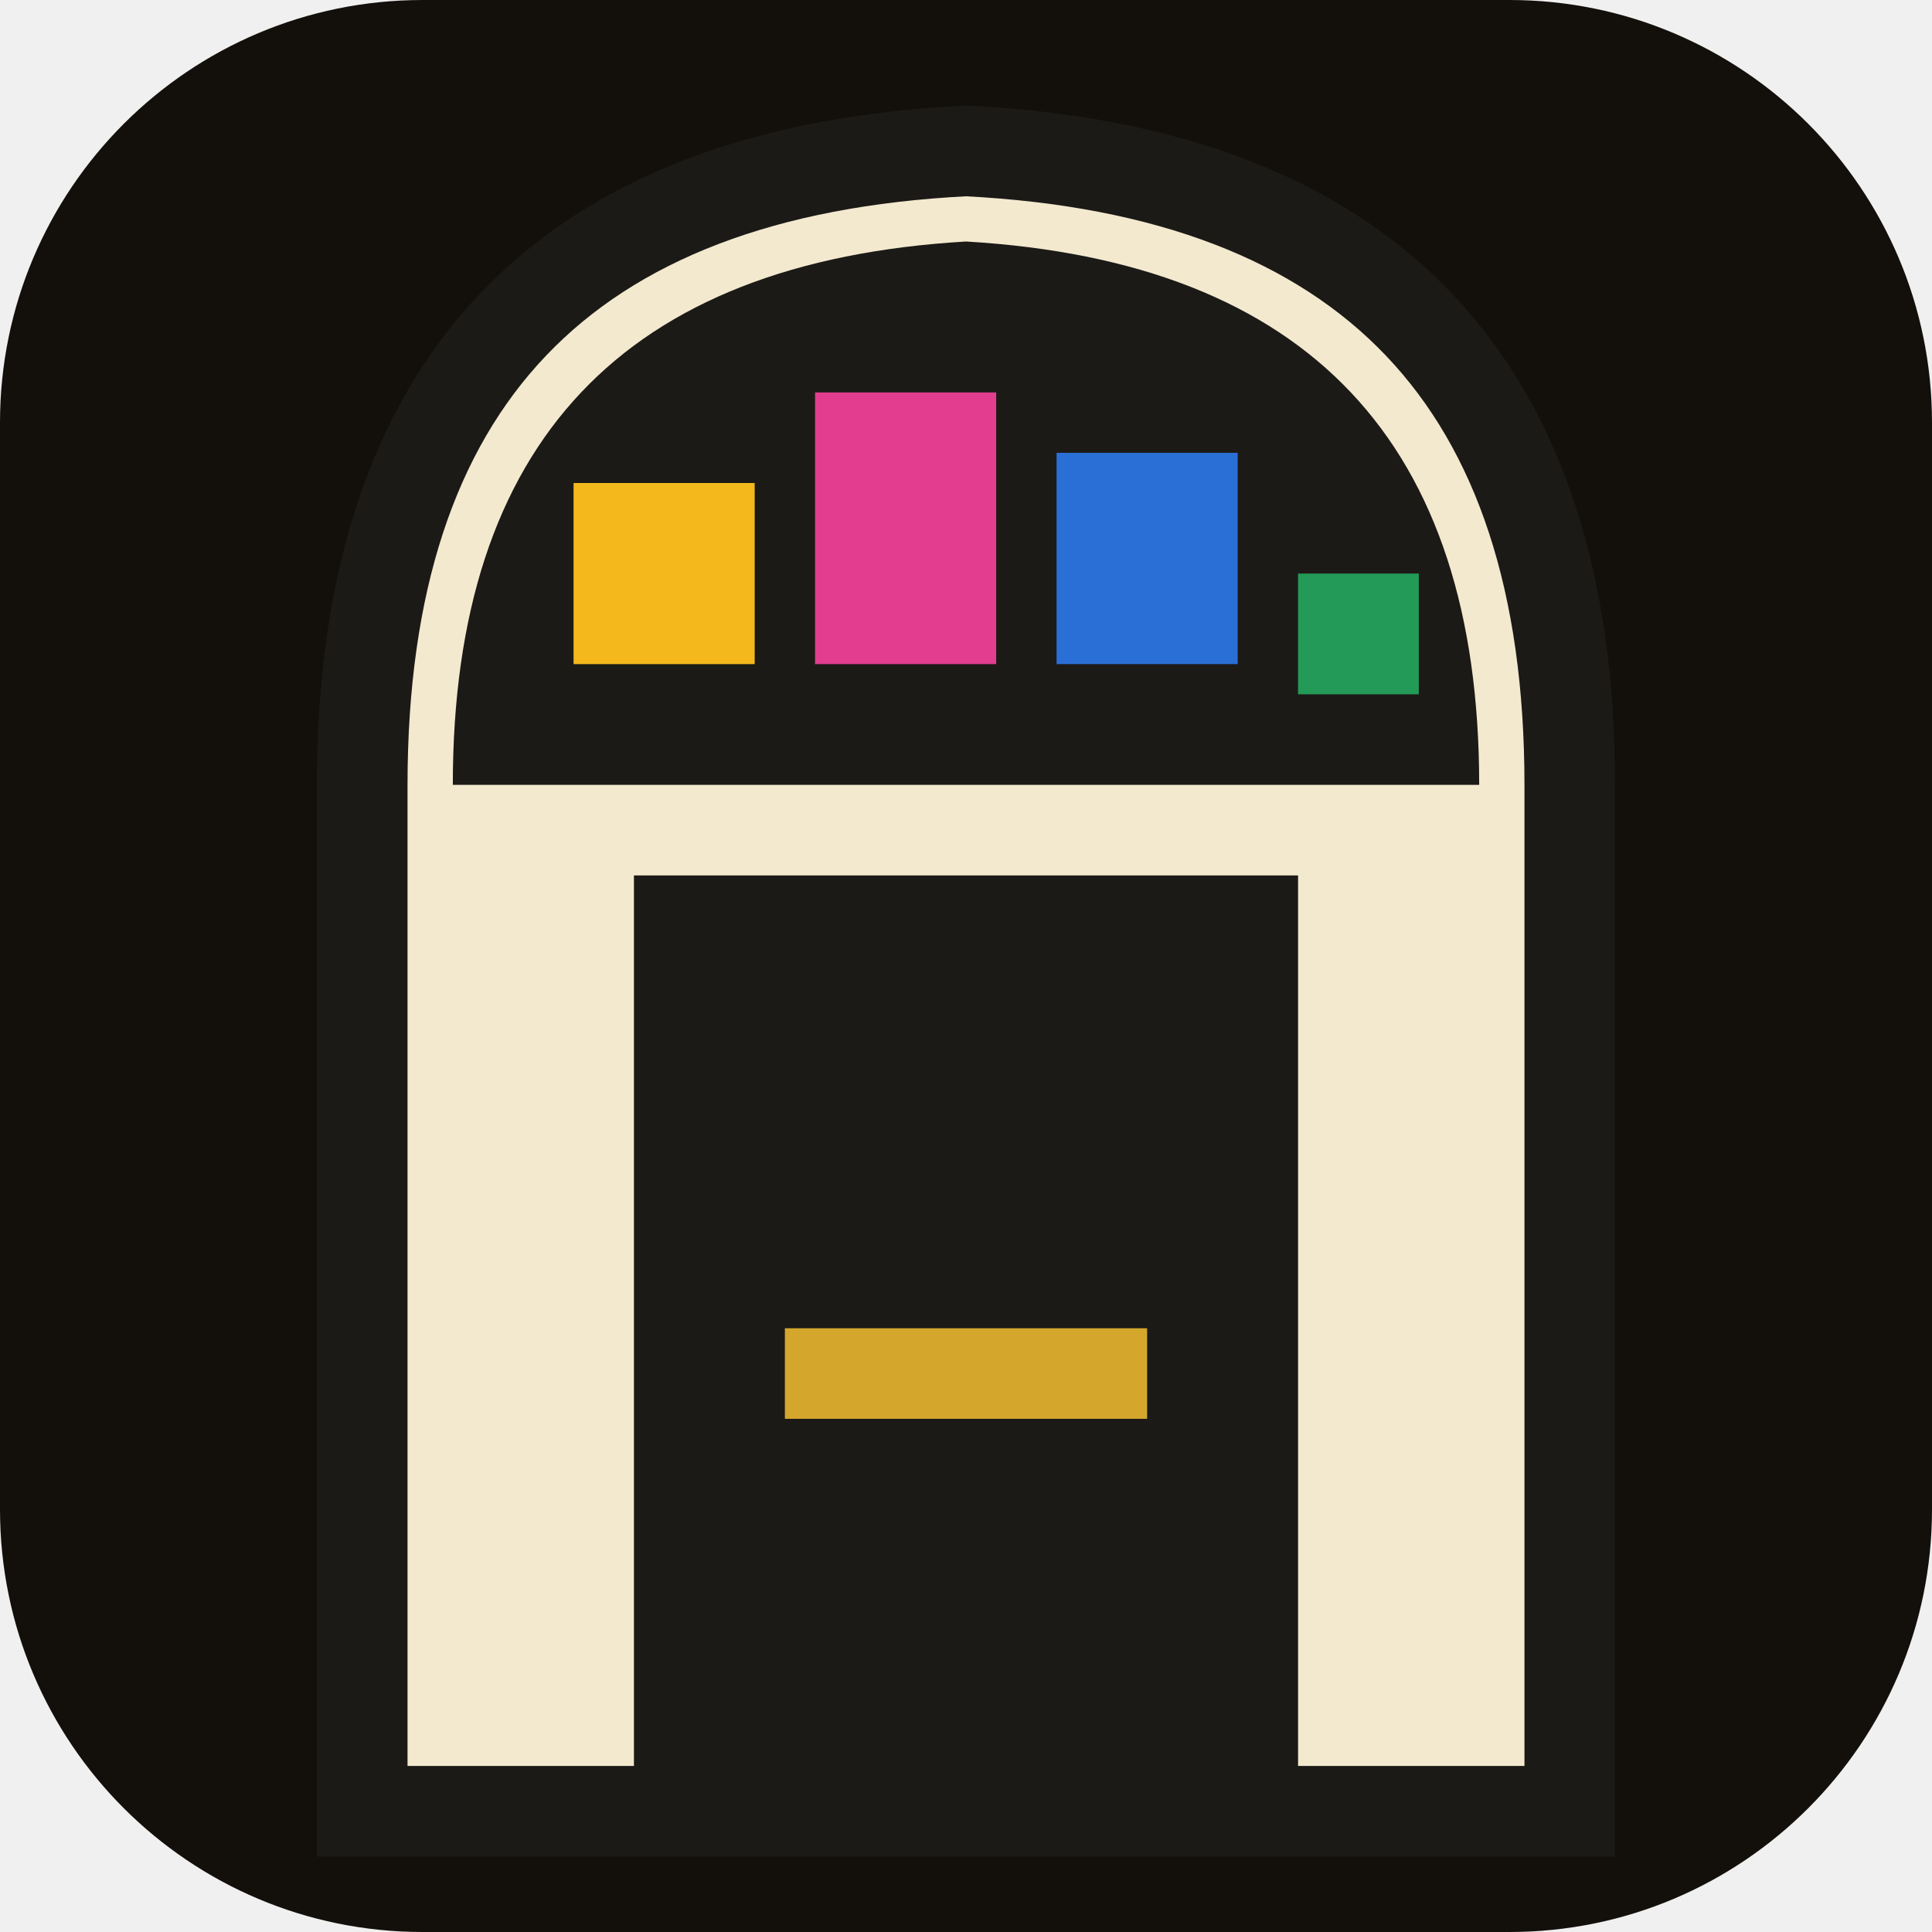
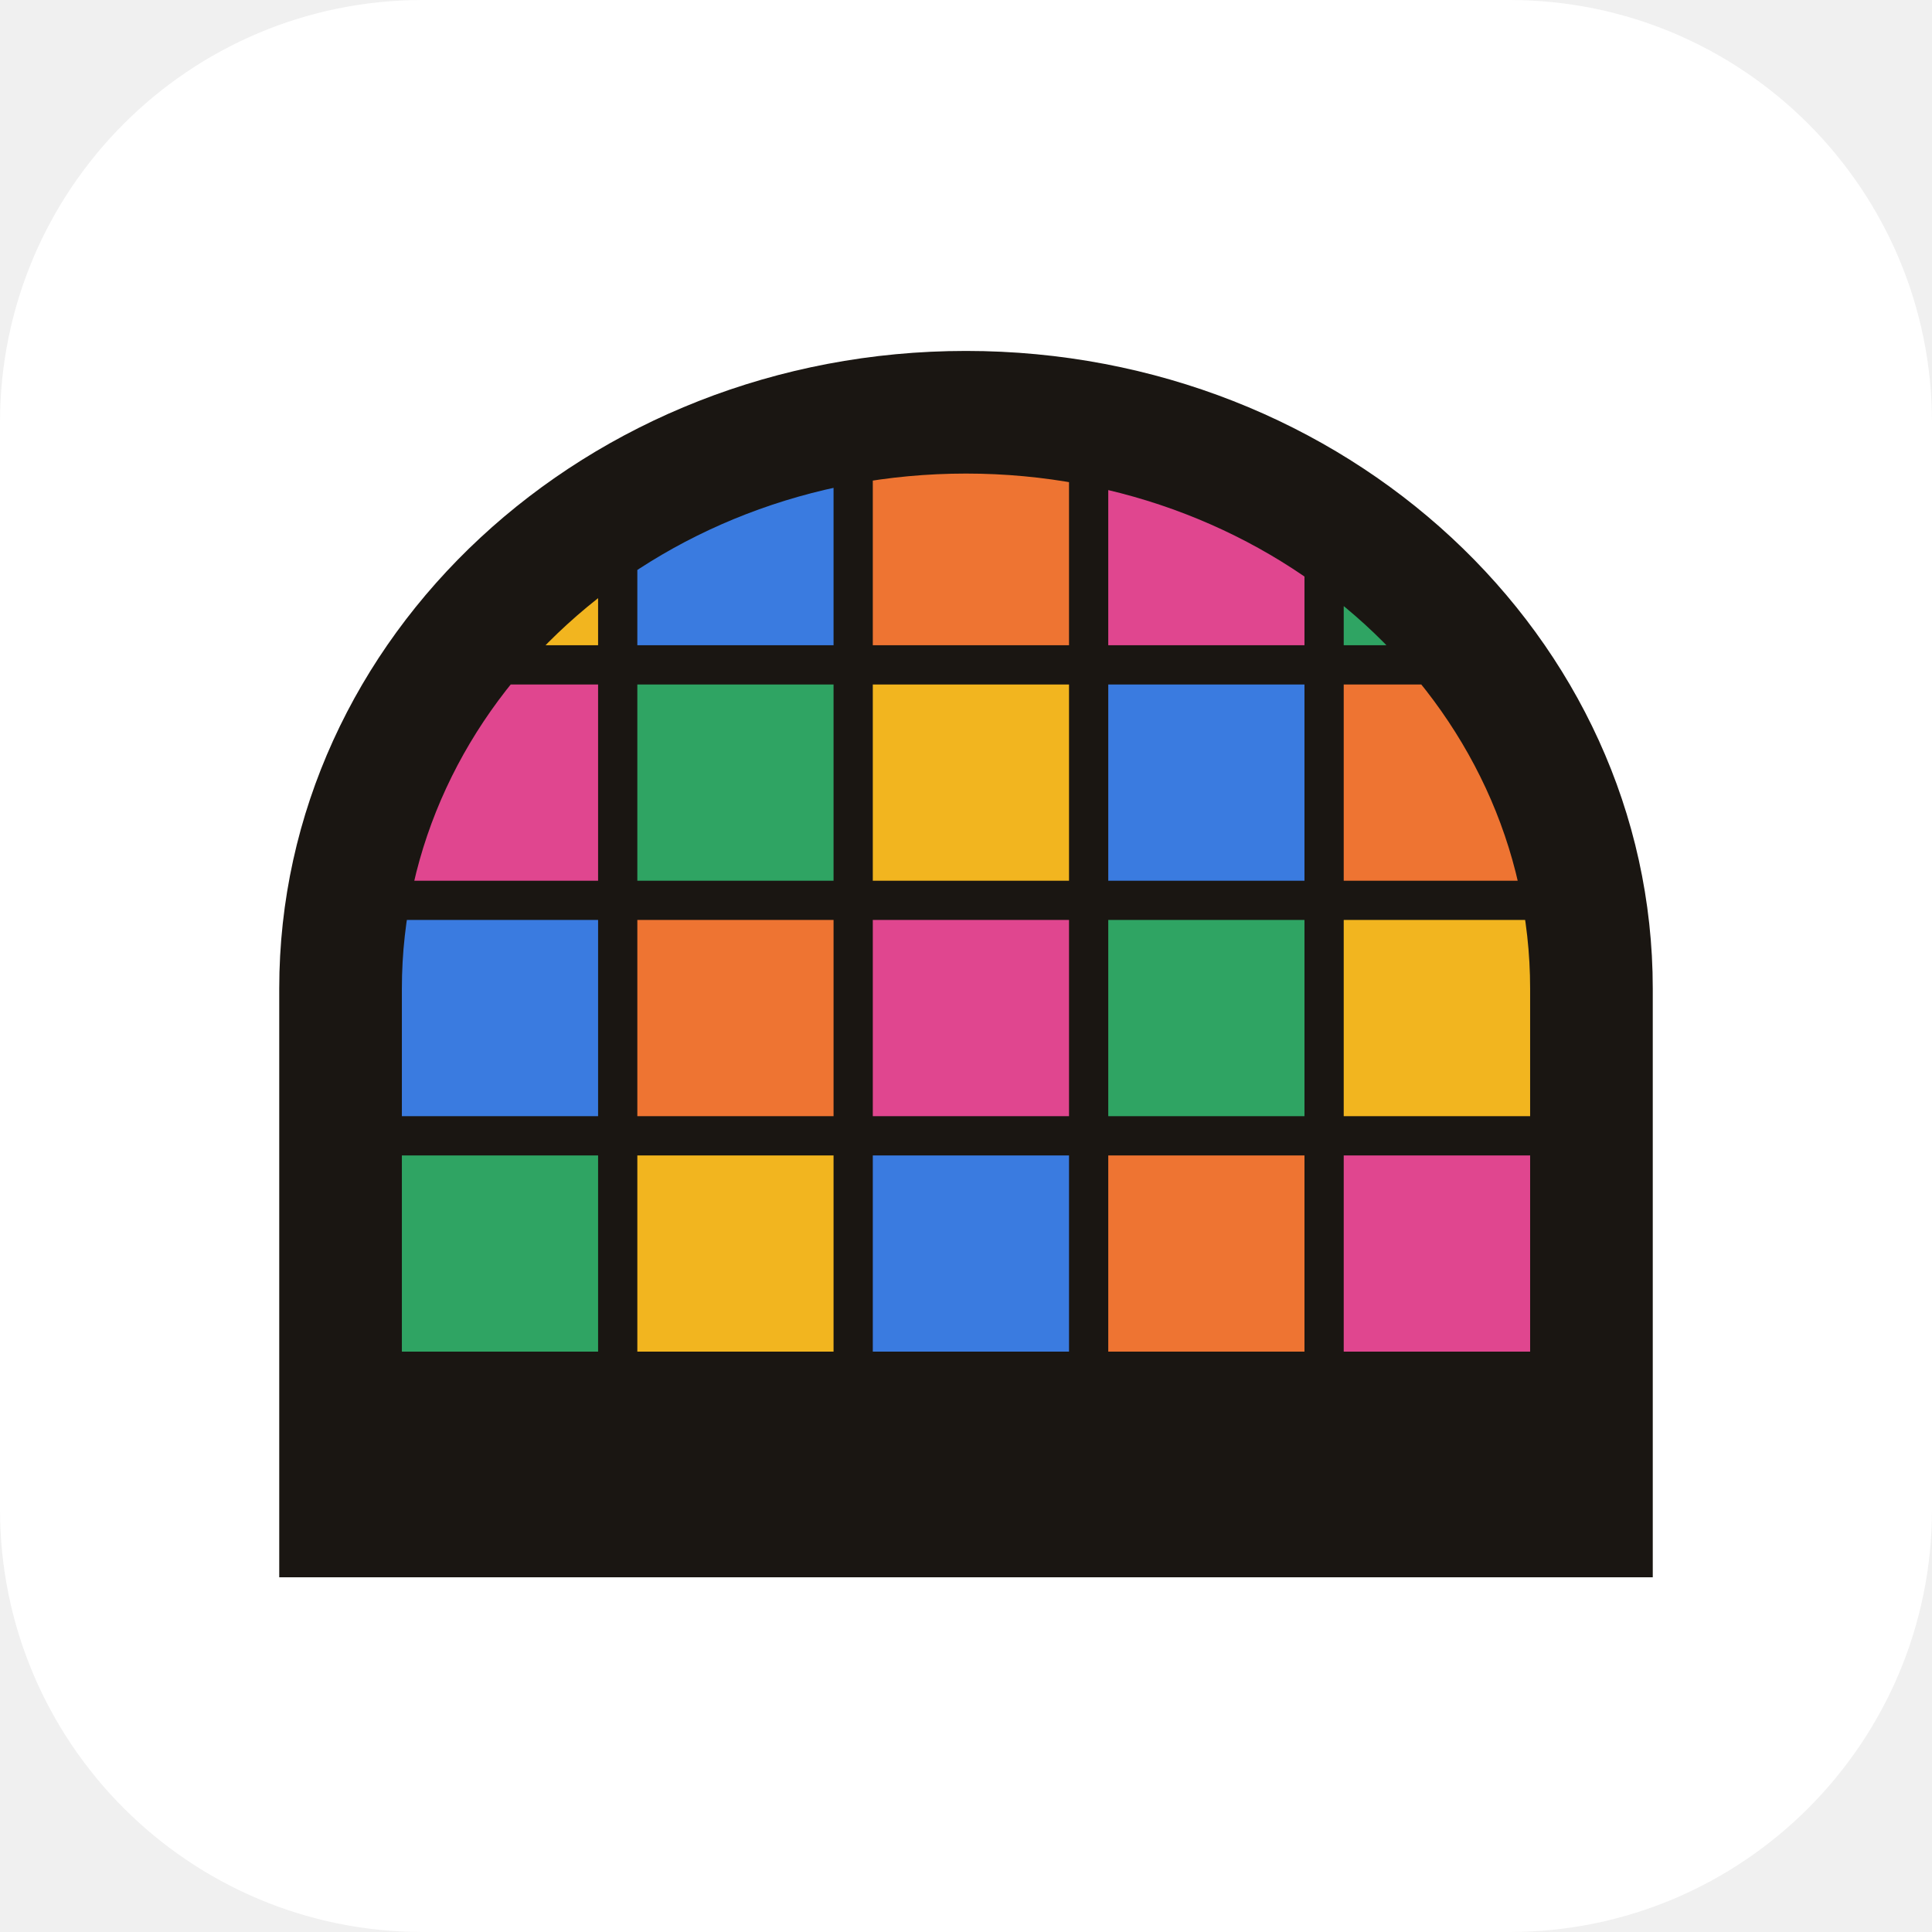
<svg xmlns="http://www.w3.org/2000/svg" viewBox="0 0 64 64">
-   <rect width="64" height="64" rx="14" fill="#13100c" />
-   <path d="M12 60V26Q12 6 32 5Q52 6 52 26V60Z" fill="#f3e9cf" stroke="#1c1a17" stroke-width="3" />
-   <path d="M15 26Q15 9 32 8Q49 9 49 26Z" fill="#1c1a17" />
-   <rect x="19" y="16" width="6" height="6" fill="#f4b81c" />
-   <rect x="27" y="13" width="6" height="9" fill="#e23d8f" />
-   <rect x="35" y="15" width="6" height="7" fill="#2a6fd6" />
-   <rect x="43" y="19" width="4" height="4" fill="#239a57" />
-   <rect x="21" y="29" width="22" height="31" fill="#1c1a17" />
-   <rect x="26" y="44" width="12" height="3" fill="#d4a72c" />
+   <rect width="64" height="64" rx="14" fill="#ffffff" />
+   <g transform="translate(6 10) scale(1.625)">
+     <path d="M2 26 V14 A14 13 0 0 1 30 14 V26 Z" fill="#1a1612" />
+     <clipPath id="c">
+       <path d="M4.5 23.5 V14 A11.5 10.5 0 0 1 27.5 14 V23.5 Z" />
+     </clipPath>
+     <g clip-path="url(#c)">
+       <rect x="4.5" y="3" width="4" height="4" fill="#f2b51f" />
+       <rect x="9.3" y="3" width="4" height="4" fill="#3a7be0" />
+       <rect x="14.1" y="3" width="4" height="4" fill="#ee7432" />
+       <rect x="18.9" y="3" width="4" height="4" fill="#e0468f" />
+       <rect x="23.7" y="3" width="4" height="4" fill="#2fa463" />
+       <rect x="4.5" y="7.8" width="4" height="4" fill="#e0468f" />
+       <rect x="9.3" y="7.8" width="4" height="4" fill="#2fa463" />
+       <rect x="14.1" y="7.8" width="4" height="4" fill="#f2b51f" />
+       <rect x="18.9" y="7.8" width="4" height="4" fill="#3a7be0" />
+       <rect x="23.7" y="7.8" width="4" height="4" fill="#ee7432" />
+       <rect x="4.5" y="12.6" width="4" height="4" fill="#3a7be0" />
+       <rect x="9.3" y="12.6" width="4" height="4" fill="#ee7432" />
+       <rect x="14.1" y="12.6" width="4" height="4" fill="#e0468f" />
+       <rect x="18.9" y="12.6" width="4" height="4" fill="#2fa463" />
+       <rect x="23.7" y="12.6" width="4" height="4" fill="#f2b51f" />
+       <rect x="4.5" y="17.4" width="4" height="4" fill="#2fa463" />
+       <rect x="9.3" y="17.4" width="4" height="4" fill="#f2b51f" />
+       <rect x="14.1" y="17.4" width="4" height="4" fill="#3a7be0" />
+       <rect x="18.9" y="17.4" width="4" height="4" fill="#ee7432" />
+       <rect x="23.7" y="17.4" width="4" height="4" fill="#e0468f" />
+     </g>
+   </g>
</svg>
